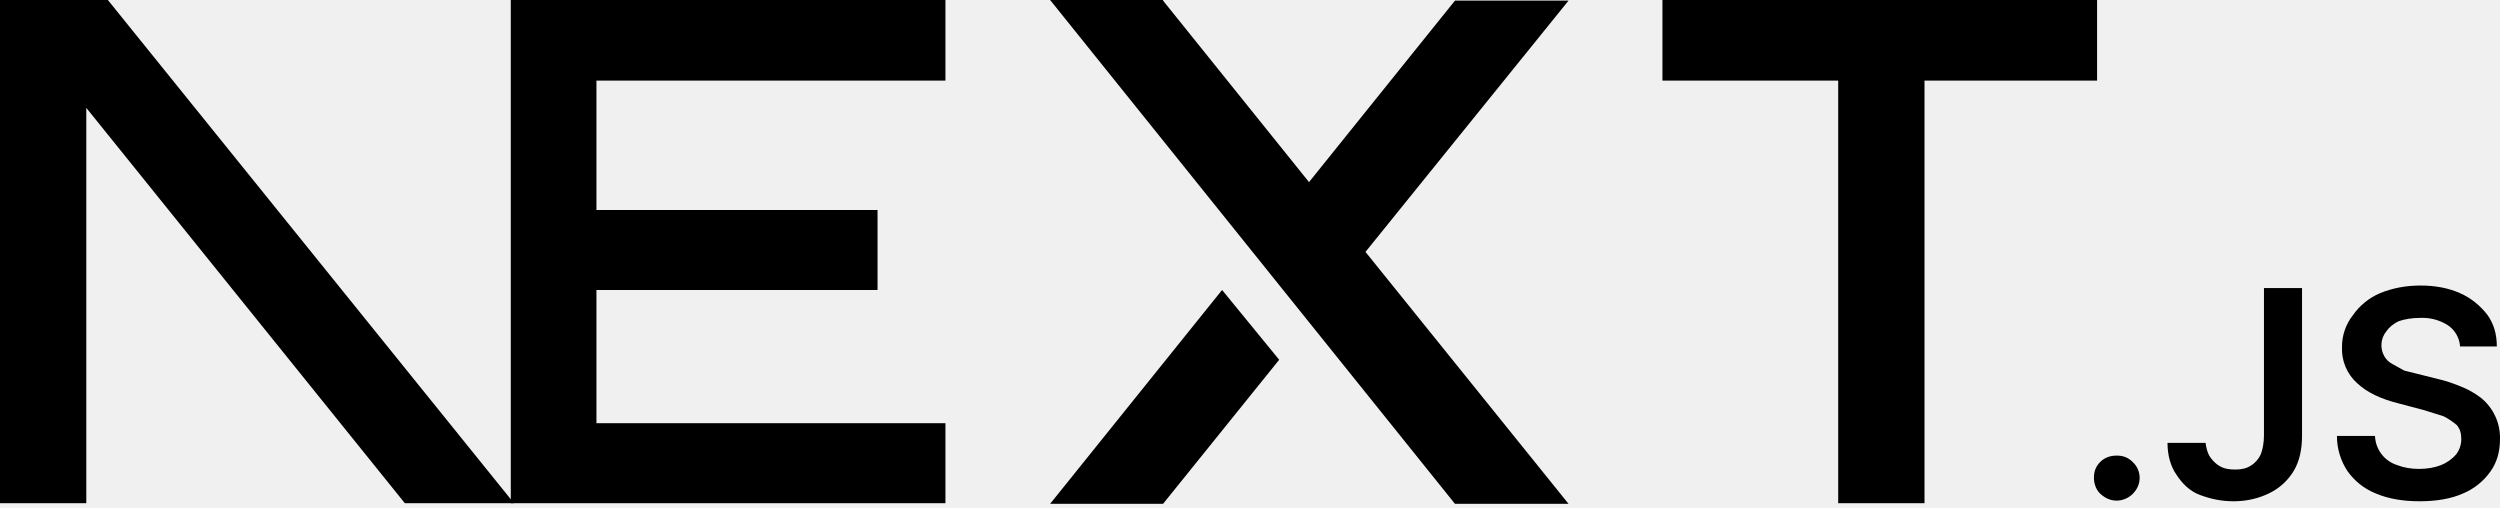
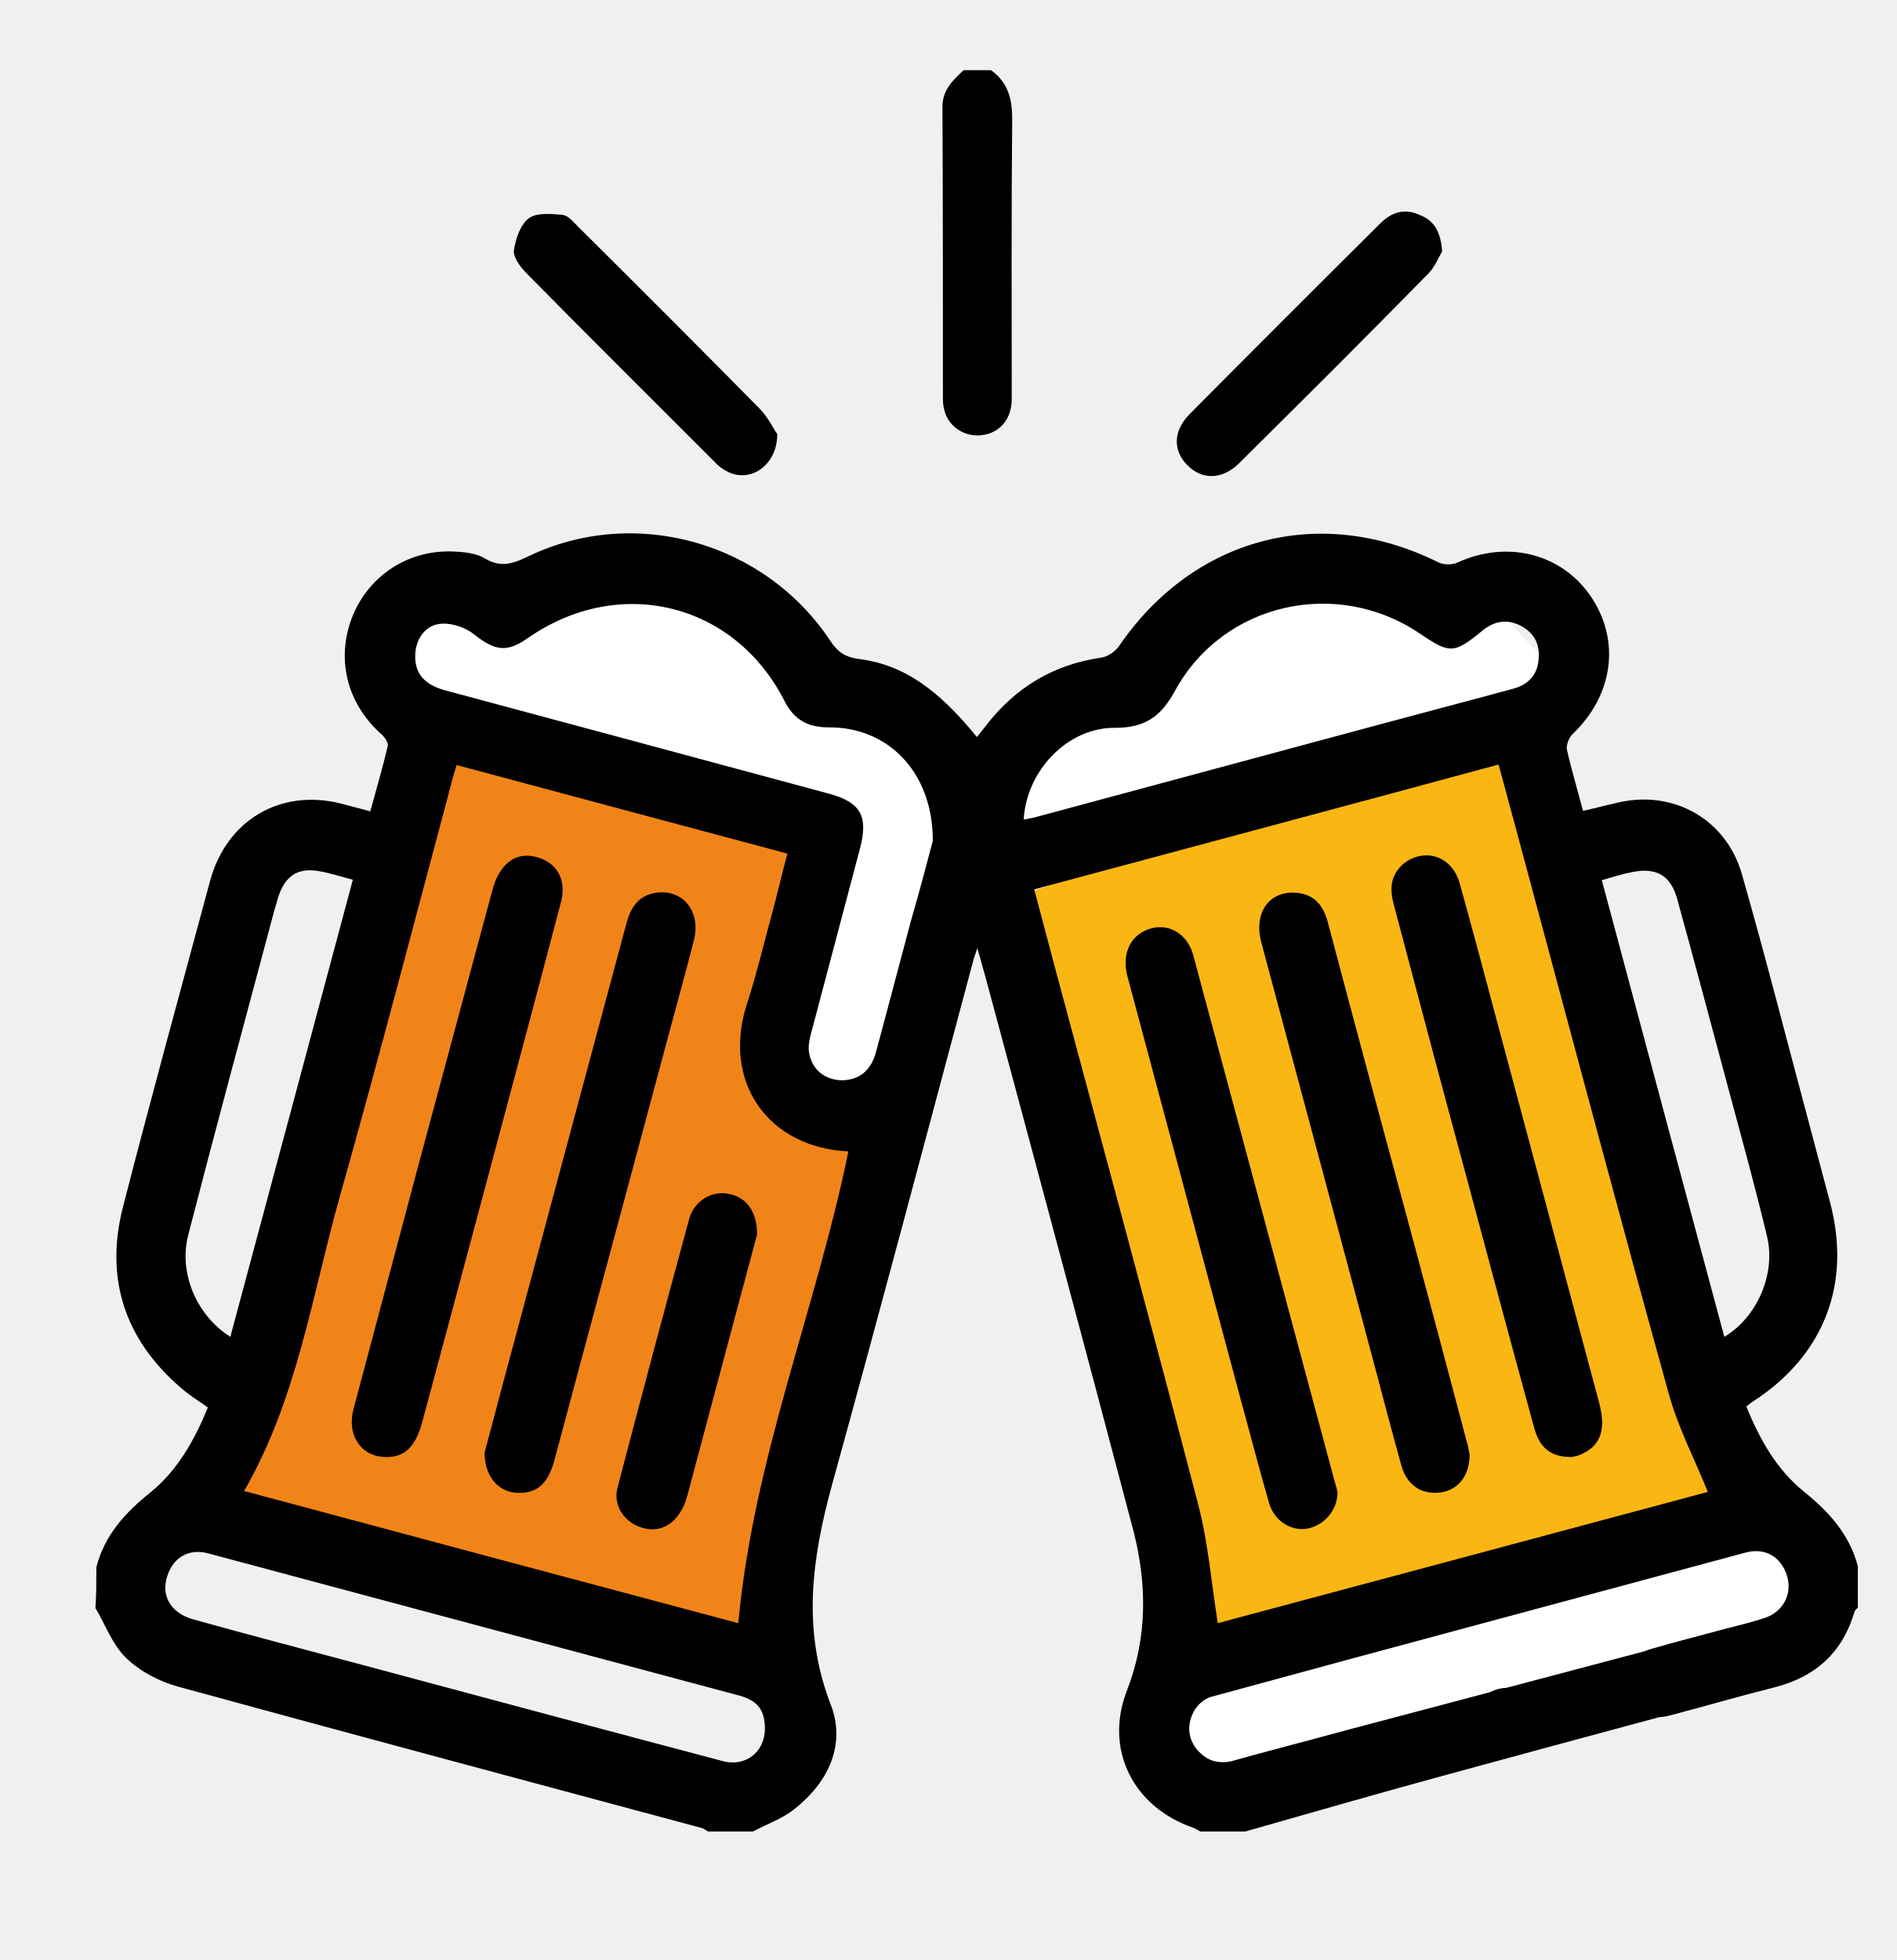
- <svg xmlns="http://www.w3.org/2000/svg" fill="none" viewBox="0 0 394 80">
-   <path fill="#000" d="M262 0h68.5v12.7h-27.2v66.6h-13.6V12.7H262V0ZM149 0v12.7H94v20.4h44.3v12.6H94v21h55v12.6H80.5V0h68.7zm34.3 0h-17.8l63.8 79.4h17.9l-32-39.7 32-39.6h-17.9l-23 28.6-23-28.6zm18.3 56.7-9-11-27.1 33.7h17.8l18.3-22.7z" />
-   <path fill="#000" d="M81 79.3 17 0H0v79.3h13.6V17l50.2 62.3H81Zm252.6-.4c-1 0-1.8-.4-2.5-1s-1.1-1.6-1.1-2.6.3-1.8 1-2.5 1.6-1 2.6-1 1.8.3 2.5 1a3.4 3.4 0 0 1 .6 4.3 3.7 3.7 0 0 1-3 1.8zm23.2-33.5h6v23.3c0 2.1-.4 4-1.3 5.5a9.1 9.1 0 0 1-3.8 3.5c-1.6.8-3.5 1.3-5.7 1.3-2 0-3.7-.4-5.3-1s-2.8-1.8-3.7-3.2c-.9-1.3-1.4-3-1.4-5h6c.1.8.3 1.6.7 2.2s1 1.2 1.6 1.5c.7.4 1.5.5 2.4.5 1 0 1.8-.2 2.4-.6a4 4 0 0 0 1.6-1.8c.3-.8.5-1.8.5-3V45.5zm30.9 9.1a4.4 4.4 0 0 0-2-3.3 7.5 7.5 0 0 0-4.3-1.1c-1.3 0-2.4.2-3.3.5-.9.4-1.6 1-2 1.6a3.5 3.5 0 0 0-.3 4c.3.5.7.9 1.3 1.2l1.8 1 2 .5 3.2.8c1.3.3 2.5.7 3.7 1.2a13 13 0 0 1 3.2 1.8 8.1 8.1 0 0 1 3 6.5c0 2-.5 3.7-1.5 5.1a10 10 0 0 1-4.4 3.5c-1.8.8-4.1 1.2-6.8 1.2-2.6 0-4.9-.4-6.8-1.2-2-.8-3.4-2-4.5-3.5a10 10 0 0 1-1.7-5.6h6a5 5 0 0 0 3.5 4.6c1 .4 2.2.6 3.4.6 1.3 0 2.5-.2 3.5-.6 1-.4 1.8-1 2.4-1.7a4 4 0 0 0 .8-2.4c0-.9-.2-1.6-.7-2.2a11 11 0 0 0-2.1-1.4l-3.2-1-3.8-1c-2.8-.7-5-1.7-6.6-3.2a7.2 7.2 0 0 1-2.4-5.7 8 8 0 0 1 1.7-5 10 10 0 0 1 4.3-3.5c2-.8 4-1.2 6.4-1.2 2.3 0 4.4.4 6.2 1.2 1.8.8 3.2 2 4.3 3.4 1 1.4 1.5 3 1.5 5h-5.8z" />
+ <svg xmlns="http://www.w3.org/2000/svg" version="1.1" id="Layer_1" x="0px" y="0px" viewBox="0 0 413.4 427.1" style="enable-background:new 0 0 413.4 427.1;" xml:space="preserve">
+   <style type="text/css">
+ 	.st0{fill:#FFFFFF;}
+ 	.st1{fill:#F18419;}
+ 	.st2{fill:#FAB613;}
+ </style>
+   <path class="st0" d="M226,160.1c3.6-4,6.2-6.4,7.1-7.1c0.7-0.6,3.2-2.7,7.6-5.7c6.5-4.4,7.3-4,11.8-7.1c7.1-4.9,5.9-6.4,11.4-9.5  c4.3-2.3,8.2-3.2,13.3-4.3c2.8-0.6,6.1-1.3,10.4-1.4c5.7-0.2,10.1-0.3,14.7,1.9c4.4,2.1,4.5,4.3,8.5,5.2c1.7,0.4,3,0.3,9-0.9  c9.2-1.9,13.8-2.8,13.7-3.3c-0.1-0.6-5.4-1.5-6.6,0.5c-2.4,3.7,9.7,17.3,13.3,15.6c0.9-0.4,1.1-1.8,1.4-3.8c0.6-4.1-0.8-8.1-1.4-8  c-1.2,0.1,3.5,13.6-2.8,21.3c-3,3.6-5.7,2.8-24.1,6.6c-15,3.1-24.4,6-27.9,7.1c-6.3,2-5.4,2-12.3,4.3c-14.3,4.7-16.5,4.1-32.7,8.5  c-15.8,4.4-22,7.3-24.6,4.3c-1.7-1.9-0.8-5.2,0-8.5C217,170.3,220,166.9,226,160.1z" />
+   <path class="st0" d="M86.8,130.3c3.7-2.7,7,0.5,15.1,0c2.5-0.2,1.8-0.4,13.3-3.3c7.2-1.8,10.8-2.7,13.3-2.8  c2.7-0.2,6.5,0.4,14.2,1.4c9.8,1.4,11.4,2,12.3,2.4c1.8,0.8,4.5,2.9,9.9,7.1c6.5,5,8.5,7.1,9.5,8c3.6,3.8,2.7,3.8,5.2,6.2  c4.1,3.8,6.3,3.5,15.6,9c2.8,1.7,4.3,2.5,5.7,3.8c3.9,3.4,5.6,7.3,6.6,9.5c1.2,2.7,3.1,6.9,2.8,12.3c-0.2,3.2-1,5.9-2.4,9.9  c-0.9,2.8-1.7,4.7-2.4,6.2c-1.7,4.1-2.5,6.7-5.2,15.1c-8.3,26.1-9.7,29.5-9,29.8c0.8,0.4,4.1-4.2,3.3-5.2c-0.9-1.1-6.2,4.2-13.3,3.3  c-4.2-0.5-7-2.9-7.7-3.6c-5.5-5.1-4.7-13.1-4.6-13.9c0.4-3.5,1.6-3.7,2.8-9.9c0.6-3.1,0.8-5.7,0.9-7.1c0.3-4.9-0.3-5.3,0-10.4  c0.2-4.5,0.7-4.8,0.5-7.6c-0.1-1.6-0.4-4.3-1.9-7.1c-2.6-5-7.3-7-8.5-7.6c-2.6-1.1-3.7-0.8-9.5-1.4c-7-0.7-12.4-1.8-19.9-3.3  c-4-0.8-6-1.2-8.5-1.9c-11.6-3.1-11.9-5.6-24.1-9.5c-3.2-1-6.4-1.9-10.4-4.3c-1.4-0.8-4-2.4-6.6-5.2c-2.5-2.6-4.1-4.2-4.3-6.6  c-0.2-1.9,0.8-3.7,2.8-7.1C84.6,132.9,85.6,131.2,86.8,130.3z" />
+   <path class="st0" d="M257.1,387.6c21,23.1,109.7-30.5,131.9-32.7c1-0.1,5.2-0.4,6.2-2.8c0.7-1.8-0.9-3.7-5.8-10.5  c-5.5-7.7-5.8-8.8-7.6-9.5c-4-1.6-7.9,1.2-13.4,3.8c-5.6,2.7-4.3,1.1-29,7c-10.2,2.5-17.8,4.5-24.6,6.4c-21.7,5.9-18.8,5.8-29.4,8.4  c-21,5.2-27.7,4.2-31,9.9C251.3,372.9,252.1,382.2,257.1,387.6z" />
+   <g>
+     <path class="st1" d="M96.2,159C59.6,275.6,44,323.6,41.7,328.2c0,0.1-0.1,0.2-0.1,0.3c-1.1,8,106.9,27.1,124.4,32.1   c0.1,0,0.2,0,0.3,0.1c9.6,0.9,16.1-82.1,23.6-106.3c0.5-1.5,1.5-4.7,0-7.5c-2.8-5-10.8-2.2-16.1-7.5c-2.6-2.6-3.1-6-4-12.6   c-0.6-4.5-1.7-12.1,1.1-20.7c3.2-9.5,8.1-10.9,8-18.4c0-1,0-6.4-3.4-10.3c-5.4-6.3-16.1-5.4-19.5-5.2C145,172.8,127,170.8,96.2,159   z" />
+     <path class="st2" d="M222,195.2c30.8,116.5,42.8,164.7,42.6,169.1c0,0.1,0,0.2,0.1,0.3c2,4.4,52.8-14.6,111.9-38.4   c-11.8-54.9-19.6-79.9-24.7-92.5c-3.1-7.6-8.1-18.1-11-33.8c-1.2-6.4-2.8-12.7-3.9-19.1c0,0-2.1-11.8-7-19.9   c-0.1-0.2-0.2-0.4-0.3-0.5c-1-1.5-3.7-5.1-8.5-6.3c-8.6-2.1-22.3,7.4-22.3,7.4C288.7,169,268.1,179.9,222,195.2z" />
+     <path d="M21,341.5c1.8-7,6.3-11.9,11.8-16.3c5.9-4.8,9.6-11.4,12.5-18.5c-2.1-1.5-4.1-2.7-5.9-4.3c-12.2-10.5-16.6-23.8-12.6-39.4   c6.1-23.7,12.6-47.4,19-71.1c3.6-13.2,15.3-20.1,28.5-16.8c2,0.5,4.1,1.1,6.4,1.7c1.3-4.8,2.7-9.5,3.8-14.2   c0.2-0.8-0.8-2.2-1.7-2.9c-7.4-6.8-9.6-16.5-5.9-25.6c3.7-8.9,12.4-14.5,22.3-13.9c2.2,0.1,4.7,0.4,6.5,1.5   c3.5,2.1,6.2,1.1,9.5-0.5c23.2-11.1,51.5-3.1,65.8,18.5c1.6,2.4,3.2,3.5,6.2,3.9c9.5,1.2,17.1,6.4,25.7,17c0.7-0.9,1.4-1.7,2-2.5   c6.4-8.3,14.7-13.3,25.1-14.8c1.4-0.2,3-1.3,3.8-2.4c16.3-23.9,44-31.2,69.8-18.3c1.1,0.5,2.9,0.5,4,0c10.9-5,22.8-2,29.2,7.5   c6.4,9.6,4.8,21.4-4.1,29.9c-0.8,0.8-1.4,2.4-1.2,3.4c1,4.4,2.3,8.7,3.5,13.3c2.7-0.6,5.3-1.3,8-1.9c11.9-2.6,23.2,3.8,26.6,15.6   c5.2,18.1,9.8,36.3,14.7,54.5c1.5,5.8,3.1,11.6,4.6,17.3c4.6,17.7-1.4,33.1-16.7,43.1c-0.5,0.3-1,0.7-1.6,1.2   c2.9,7.1,6.5,13.6,12.5,18.5c5.5,4.4,10,9.4,11.8,16.3c0,3,0,6,0,9c-0.2,0.3-0.6,0.5-0.7,0.8c-2.6,9-8.5,14.3-17.5,16.6   c-7.6,1.9-15.1,4.1-22.7,6.1c-4.9,1.3-9-0.7-10.1-5c-1.2-4.4,1.1-8.1,6-9.5c5.5-1.6,11.1-3,16.6-4.5c2.8-0.7,5.6-1.4,8.3-2.3   c3.9-1.4,5.8-5.2,4.7-9c-1.3-4.3-4.8-6.3-9-5.2c-38.9,10.5-77.9,20.9-116.7,31.5c-1.4,0.4-2.9,1.8-3.6,3.1   c-1.5,2.8-1.4,5.8,0.7,8.4c1,1.1,2.1,1.9,3.2,2.3c2.3,0.8,4.4,0.2,5.3-0.1c3.8-1.1,12.7-3.4,24.5-6.6c22.2-5.9,44.3-11.7,66.5-17.6   c-2.6,0.7-3.3,1.7-3.5,2.3c-1.3,4,10.1,10.7,10.6,11c-2.6,0.7-53.6,14.4-69.4,18.9c-1.6,0.5-3.2,0.9-3.2,0.9   c-7.8,2.2-15.7,4.5-23.5,6.7c-3.2,0-6.5,0-9.8,0c-0.5-0.3-1-0.6-1.5-0.8c-13.1-4.5-19.5-17-14.5-29.9c4.5-11.6,4.4-23.2,1.4-34.9   c-10.6-40.2-21.4-80.4-32.2-120.5c-0.5-1.8-1-3.6-1.8-6.4c-0.5,1.6-0.7,2-0.8,2.4c-10.2,38.1-20.3,76.3-30.8,114.3   c-4.4,16-6.7,31.6-0.4,48c3.5,8.9-0.5,17.2-8.1,23.1c-2.6,2-5.8,3.1-8.8,4.7c-3.2,0-6.5,0-9.8,0c-0.5-0.3-1-0.7-1.5-0.8   c-38-10.2-76.1-20.4-114.1-30.8c-4-1.1-8.2-3.3-11.2-6.2c-3-2.9-4.5-7.2-6.7-10.9C21,347.5,21,344.5,21,341.5z M225.4,193.8   c1.5,5.8,3,11.2,4.4,16.6c10.5,39.1,21.1,78.2,31.3,117.3c2.2,8.4,2.9,17.1,4.3,26c35.5-9.5,71.4-19.1,106.8-28.6   c-2.9-7.2-6.4-13.9-8.4-21c-10-36-19.6-72.1-29.3-108.2c-2.6-9.7-5.2-19.4-7.9-29.3C292.7,175.8,259.2,184.7,225.4,193.8z    M99.5,166.7c-0.2,0.8-0.4,1.4-0.6,2c-8.2,30.7-16.2,61.4-24.8,91.9c-6.1,21.6-9.3,44.2-20.9,64.3c36.1,9.7,72.1,19.3,107.7,28.8   c3.3-35.8,17-68.6,24-102.8c-17.4-0.8-27.8-15.1-22-32.5c1.9-5.9,3.4-12,5-18c1.3-4.7,2.4-9.5,3.7-14.4   C147.2,179.5,123.4,173.1,99.5,166.7z M203.3,183.2c0-15-9.8-24.8-22.7-24.7c-4.5,0-7.5-1.6-9.6-5.7c-10.9-21.5-36-27.6-55.9-13.8   c-4.7,3.3-7.2,2.8-11.7-0.7c-1.8-1.5-4.7-2.5-7-2.4c-3.5,0.1-5.7,3.1-5.9,6.6c-0.2,4.1,1.8,6.6,6.4,7.9c27.9,7.5,55.8,15,83.6,22.5   c7.1,1.9,8.8,4.9,6.9,12.1c-3.6,13.6-7.2,27.2-10.8,40.8c-0.3,1.3-0.5,2.7-0.2,4c0.8,3.5,3.5,5.5,7,5.6c3.7,0,6.4-2,7.5-6.1   c2.6-9.6,5.1-19.2,7.7-28.9C200.5,193.9,202.2,187.4,203.3,183.2z M223.1,178.6c1.1-0.2,2.2-0.4,3.2-0.7   c24.5-6.6,49-13.2,73.5-19.8c10-2.7,20-5.3,29.9-8c3.1-0.8,5.3-2.8,5.6-6.2c0.4-3.3-0.8-5.9-3.8-7.5s-5.8-1.1-8.4,1   c-6.2,5.1-7.1,5.1-13.6,0.7c-18.1-12.3-42.9-6.8-53.4,12.4c-3.1,5.7-6.6,8.1-13.1,8.1C232.7,158.5,223.7,167.9,223.1,178.6z    M166.7,376.7c0-4.1-1.6-6.1-5.5-7.2c-38.6-10.3-77.2-20.7-115.8-31c-4.1-1.1-7.5,0.7-8.9,4.8c-1.5,4.3,0.6,8.2,5.7,9.6   c12.2,3.4,24.5,6.6,36.8,9.9c26.1,7,52.2,14,78.3,20.9C162.4,385.2,166.7,381.8,166.7,376.7z M50.2,291.3   c8.9-33.2,17.8-66.3,26.7-99.6c-2.7-0.7-4.8-1.4-7-1.8c-4.9-1-7.8,0.9-9.3,5.7c-0.6,2-1.2,4.1-1.7,6.1c-6,22.5-12.1,45-17.9,67.5   C38.9,277.5,42.9,286.7,50.2,291.3z M349.1,191.8c8.9,33.3,17.8,66.4,26.7,99.5c7.1-4.2,11.3-13.7,9.3-21.9   c-2.6-10.9-5.6-21.7-8.5-32.5c-3.7-13.7-7.3-27.4-11.1-41.1c-1.4-5-4.5-6.8-9.6-5.8C353.7,190.4,351.5,191.1,349.1,191.8z" />
+     <path d="M216,15.3c3.6,2.6,4.6,6.1,4.6,10.6c-0.2,20.4-0.1,40.7-0.1,61.1c0,4-2.3,7-5.8,7.7c-3.6,0.8-7.2-1-8.6-4.4   c-0.4-1-0.6-2.2-0.6-3.3c0-21.2,0-42.5-0.1-63.7c0-3.8,2.3-5.8,4.6-8C212,15.3,214,15.3,216,15.3z" />
+     <path d="M169.4,94.6c0,6.7-5.7,10.6-10.6,8.3c-1.1-0.5-2.2-1.3-3-2.2c-13.8-13.8-27.6-27.5-41.3-41.4c-1.2-1.3-2.7-3.3-2.5-4.8   c0.4-2.5,1.4-5.5,3.2-6.9c1.7-1.3,4.8-1,7.3-0.8c1.3,0.1,2.5,1.6,3.5,2.6c13.3,13.2,26.6,26.5,39.7,39.8   C167.5,91.1,168.6,93.5,169.4,94.6z" />
+     <path d="M314.3,54.8c-0.7,1.1-1.5,3.3-3,4.8C297.7,73.5,283.9,87.2,270,101c-3.7,3.6-8.1,3.6-11.3,0.3c-3.1-3.2-3-7.4,0.5-11   c13.8-13.9,27.7-27.8,41.6-41.6c2.4-2.4,5.2-3.4,8.5-1.9C312.5,48,314,50.4,314.3,54.8z" />
+     <path d="M336,375.4c-0.1,4.3-3.4,7.5-7.7,7.4c-4.3-0.1-7.4-3.5-7.3-7.8c0.1-4.1,3.4-7.2,7.5-7.2C332.8,367.8,336,371.1,336,375.4z" />
+     <path d="M342.5,317.5c-4.6,0-7-2-8.2-6.6c-5-18.2-9.9-36.5-14.8-54.8c-5.2-19.2-10.3-38.4-15.4-57.7c-0.5-1.8-1-3.7-0.8-5.5   c0.4-3.6,3.6-6.3,7.2-6.5c3.4-0.2,6.5,2.1,7.6,6c2.7,9.7,5.3,19.4,7.9,29.2c7.5,28,15,56,22.5,84c1.5,5.6,0.5,9.1-3.3,11   C344.3,317.2,343,317.4,342.5,317.5z" />
+     <path d="M291.5,325.2c0,3.9-2.9,7.2-6.6,7.9c-3.5,0.6-7.1-1.6-8.3-5.5c-2.2-7.6-4.2-15.4-6.3-23c-8.2-30.6-16.4-61.3-24.6-91.9   c-1.3-5.1,0.8-9.2,5.2-10.4c4-1.1,8,1.3,9.2,6c10.3,38.2,20.5,76.4,30.8,114.6C291.2,323.8,291.4,324.6,291.5,325.2z" />
+     <path d="M320.3,317.1c-0.1,4.6-2.5,7.5-6.2,8.1c-4.2,0.6-7.5-1.5-8.7-5.9c-2-7.2-3.9-14.4-5.8-21.6c-8.2-30.8-16.5-61.6-24.7-92.3   c-1.8-6.7,1.9-11.6,8.1-10.8c3.9,0.5,5.6,3.2,6.5,6.8c5.9,22.3,11.9,44.5,17.9,66.7c4.1,15.3,8.2,30.6,12.2,45.8   C320,315.2,320.2,316.5,320.3,317.1z" />
+     <path d="M84,317.5c-5.3-0.1-8.4-4.7-7-10.3c4.9-18.4,9.8-36.8,14.7-55.2c5.2-19.3,10.4-38.7,15.6-58c1.5-5.7,5-8.4,9.4-7.3   c4.6,1.1,6.8,4.9,5.6,9.7c-5.3,20.2-10.7,40.4-16.1,60.6c-4.7,17.6-9.4,35.1-14.1,52.6C90.6,315.3,88.2,317.6,84,317.5z" />
+     <path d="M105.6,316.6c1.1-4.1,2.5-9.4,3.9-14.7c9-33.5,18-67.1,27-100.6c0.9-3.4,2.5-6,6.1-6.7c6.1-1.1,10.3,3.9,8.6,10.4   c-1.8,7.1-3.8,14.2-5.7,21.3c-8.2,30.7-16.5,61.3-24.7,92c-1.3,4.7-3.4,6.8-7.1,7C109.2,325.6,105.7,322.4,105.6,316.6z" />
+     <path d="M165,269c-1.3,4.8-2.9,10.8-4.5,16.8c-3.6,13.4-7.1,26.7-10.7,40.1c-1.6,6-5.9,8.7-10.7,6.7c-3.4-1.4-5.5-4.9-4.5-8.5   c5.1-19.5,10.3-39,15.6-58.5c1.1-3.9,4.8-6.1,8.3-5.5C162.5,260.7,165,263.8,165,269z" />
+   </g>
</svg>
